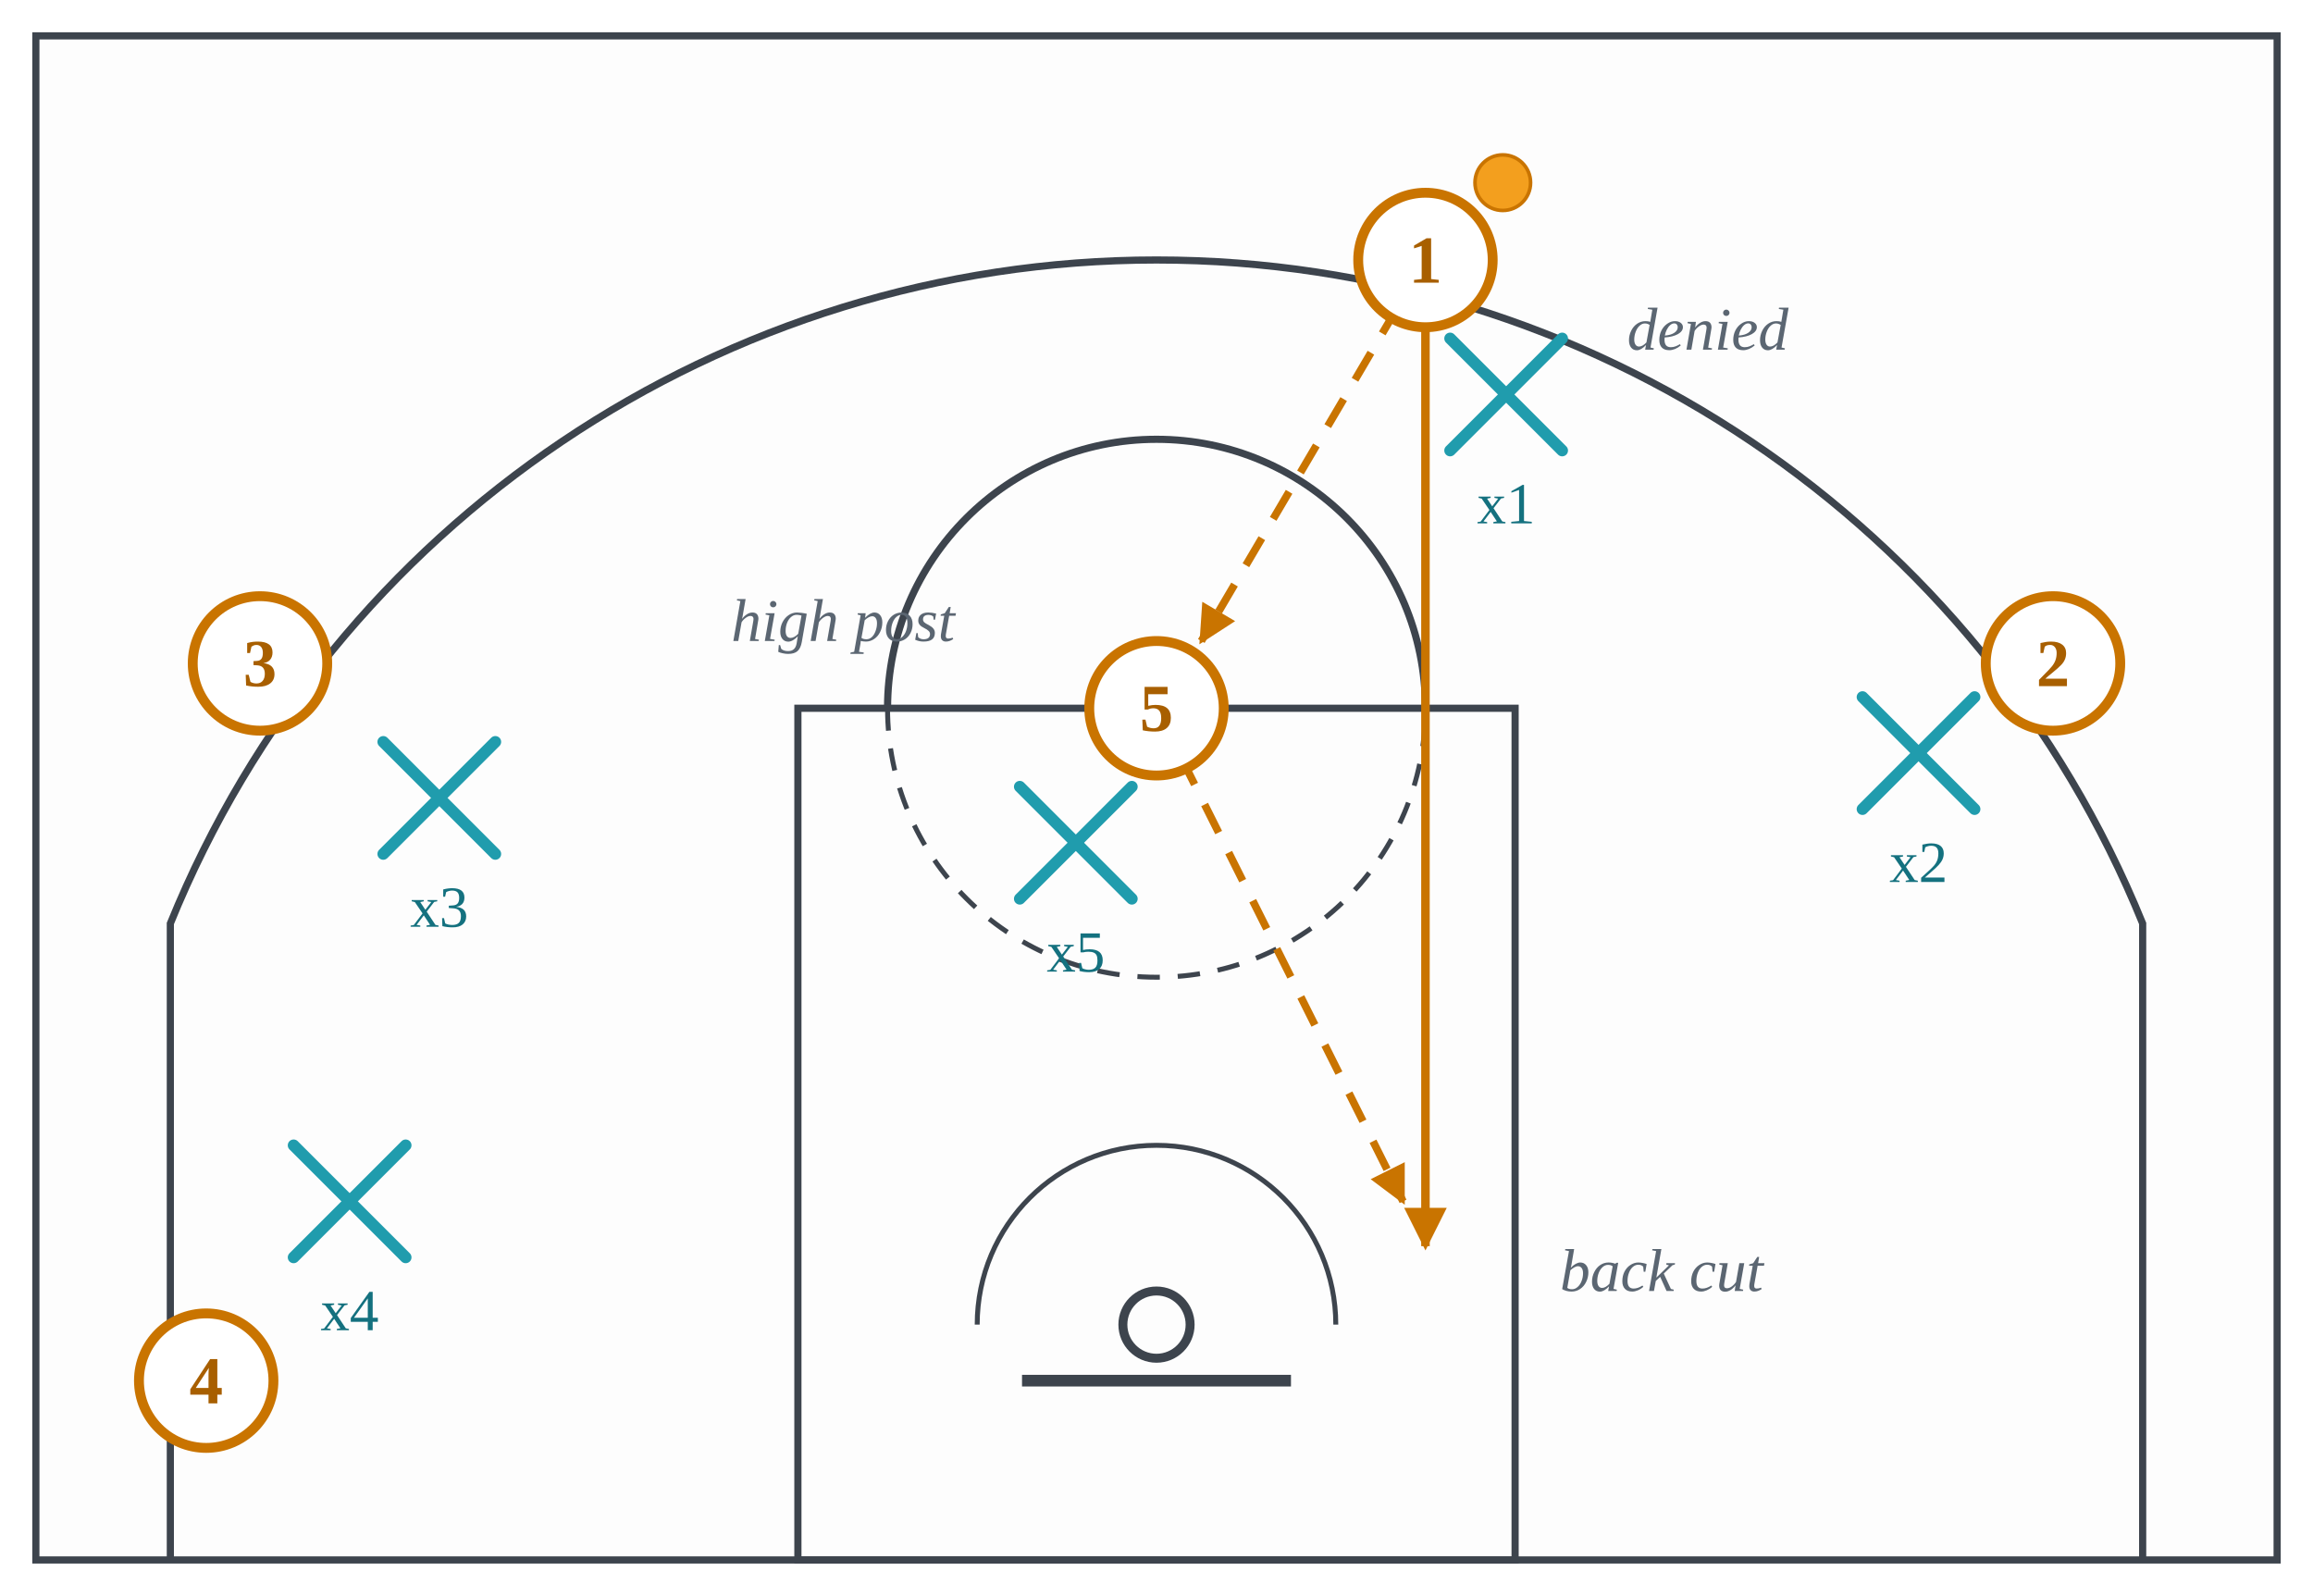
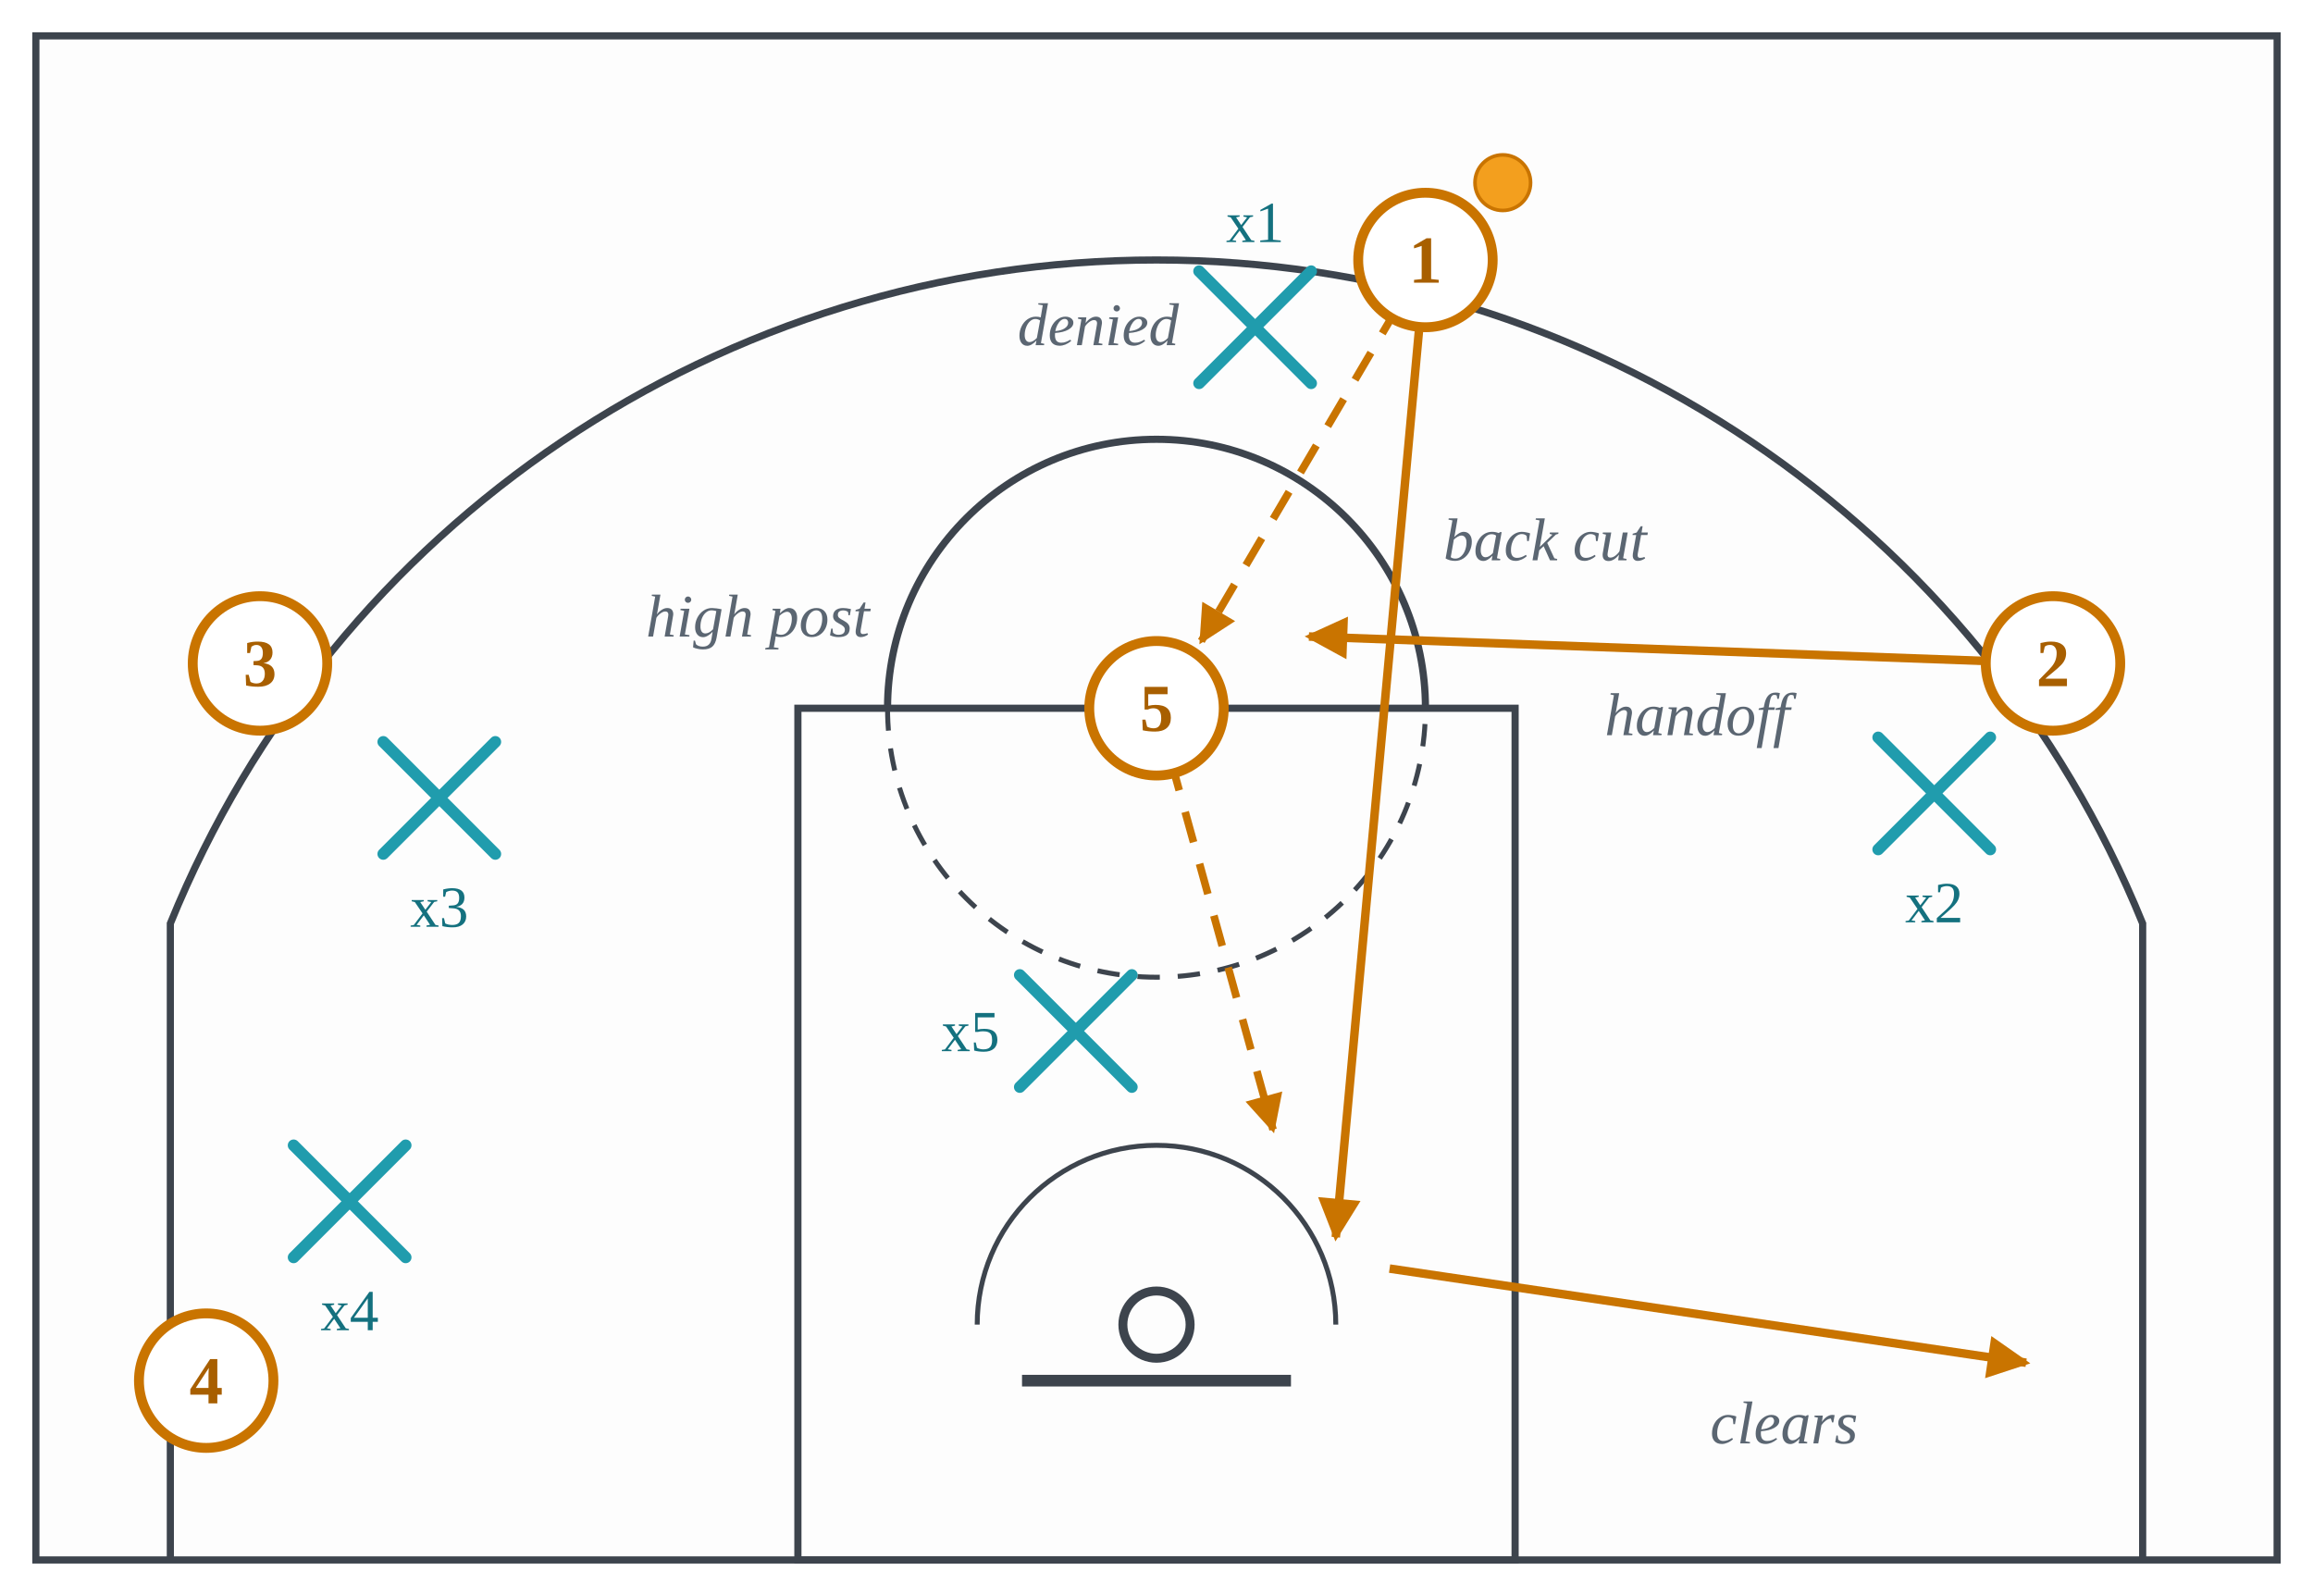
- <svg xmlns="http://www.w3.org/2000/svg" viewBox="0 0 516.0 356.0" width="516.0" role="img" aria-label="A 5-out floor with the big at the high post. The ball goes from the top to the big at the free-throw line. The passer's defender denies the return, so the passer back cuts to the rim and the high post can drop it to him. If the back cut is covered, the passer clears to the corner and the next guard cuts off the high post for a handoff. The other three are spaced at the wings and the far corner." class="hd-court-svg">
+ <svg xmlns="http://www.w3.org/2000/svg" viewBox="0 0 516.0 356.0" width="516.0" role="img" aria-label="A 5-out floor with the big, 5, at the high post, labeled high post. 1 has the ball above the right elbow, outside the arc; 2 is at the right wing, 3 at the left wing and 4 in the left corner, each with his defender, and the right corner is empty. A dashed pass goes from 1 to 5. 1's defender, x1, has stepped to his left, onto the high side of the passing lane from 5 back to him, labeled denied. 1 back cuts behind him, straight down the other side to the rim, labeled back cut, and a dashed pass from 5 drops toward the end of that cut; x5 is in the lane below 5. From the end of the back cut, a second arrow takes 1 out along the baseline to the empty right corner, labeled clears. 2 cuts from the right wing across toward 5 at the high post, labeled handoff." class="hd-court-svg">
  <defs>
    <marker id="hd-arrow-o" viewBox="0 0 10 10" refX="9" refY="5" markerWidth="5" markerHeight="5" orient="auto-start-reverse">
      <path d="M 0 0 L 10 5 L 0 10 z" fill="var(--hd-offense, #C97400)" />
    </marker>
    <marker id="hd-arrow-d" viewBox="0 0 10 10" refX="9" refY="5" markerWidth="5" markerHeight="5" orient="auto-start-reverse">
      <path d="M 0 0 L 10 5 L 0 10 z" fill="var(--hd-defense, #209CAD)" />
    </marker>
  </defs>
  <rect x="8.0" y="8.0" width="500.0" height="340.0" fill="var(--court-floor, #fdfdfd)" stroke="var(--court-line, #3d444d)" stroke-width="1.6" />
  <path d="M 38.0 348.0 L 38.0 206.02 A 237.5 237.5 0 0 1 478.0 206.02 L 478.0 348.0" stroke="var(--court-line, #3d444d)" fill="none" stroke-width="1.6" />
  <rect x="178.0" y="158.0" width="160.0" height="190.0" stroke="var(--court-line, #3d444d)" fill="none" stroke-width="1.6" />
  <path d="M 198.0 158.0 A 60.0 60.0 0 0 1 318.0 158.0" stroke="var(--court-line, #3d444d)" fill="none" stroke-width="1.6" />
  <path d="M 198.0 158.0 A 60.0 60.0 0 0 0 318.0 158.0" stroke="var(--court-line, #3d444d)" fill="none" stroke-width="1.1" stroke-dasharray="5 4" />
  <path d="M 218.0 295.5 A 40.0 40.0 0 0 1 298.0 295.5" stroke="var(--court-line, #3d444d)" fill="none" stroke-width="1.1" />
  <line x1="228.0" y1="308.0" x2="288.0" y2="308.0" stroke="var(--court-line, #3d444d)" stroke-width="2.6" />
  <circle cx="258.0" cy="295.5" r="7.5" stroke="var(--court-line, #3d444d)" fill="none" stroke-width="2" />
  <line x1="318.0" y1="58.0" x2="268.0" y2="143.0" stroke="var(--hd-offense, #C97400)" fill="none" marker-end="url(#hd-arrow-o)" stroke-width="1.7" stroke-dasharray="7 5" />
-   <line x1="318.0" y1="58.0" x2="318.0" y2="278.0" stroke="var(--hd-offense, #C97400)" fill="none" marker-end="url(#hd-arrow-o)" stroke-width="1.9" />
-   <line x1="258.0" y1="158.0" x2="313.0" y2="268.0" stroke="var(--hd-offense, #C97400)" fill="none" marker-end="url(#hd-arrow-o)" stroke-width="1.7" stroke-dasharray="7 5" />
+   <line x1="318.0" y1="58.0" x2="298.0" y2="276.0" stroke="var(--hd-offense, #C97400)" fill="none" marker-end="url(#hd-arrow-o)" stroke-width="1.9" />
+   <line x1="258.0" y1="158.0" x2="284.0" y2="252.0" stroke="var(--hd-offense, #C97400)" fill="none" marker-end="url(#hd-arrow-o)" stroke-width="1.7" stroke-dasharray="7 5" />
+   <line x1="310.0" y1="283.0" x2="452.0" y2="304.0" stroke="var(--hd-offense, #C97400)" fill="none" marker-end="url(#hd-arrow-o)" stroke-width="1.9" />
+   <line x1="458.0" y1="148.0" x2="292.0" y2="142.0" stroke="var(--hd-offense, #C97400)" fill="none" marker-end="url(#hd-arrow-o)" stroke-width="1.9" />
  <circle cx="318.0" cy="58.0" r="15.0" fill="var(--court-floor, #fff)" stroke="var(--hd-offense, #C97400)" stroke-width="2.2" />
  <text x="318.0" y="58.0" text-anchor="middle" dominant-baseline="central" font-size="15.0" font-weight="600" fill="var(--hd-offense-ink, #A85F00)">1</text>
  <circle cx="335.25" cy="40.75" r="6.2" fill="#F39F1E" stroke="var(--hd-offense, #C97400)" stroke-width="0.8" />
  <circle cx="258.0" cy="158.0" r="15.0" fill="var(--court-floor, #fff)" stroke="var(--hd-offense, #C97400)" stroke-width="2.2" />
  <text x="258.0" y="158.0" text-anchor="middle" dominant-baseline="central" font-size="15.0" font-weight="600" fill="var(--hd-offense-ink, #A85F00)">5</text>
  <circle cx="458.0" cy="148.0" r="15.0" fill="var(--court-floor, #fff)" stroke="var(--hd-offense, #C97400)" stroke-width="2.2" />
  <text x="458.0" y="148.0" text-anchor="middle" dominant-baseline="central" font-size="15.0" font-weight="600" fill="var(--hd-offense-ink, #A85F00)">2</text>
  <circle cx="58.0" cy="148.0" r="15.0" fill="var(--court-floor, #fff)" stroke="var(--hd-offense, #C97400)" stroke-width="2.2" />
  <text x="58.0" y="148.0" text-anchor="middle" dominant-baseline="central" font-size="15.0" font-weight="600" fill="var(--hd-offense-ink, #A85F00)">3</text>
  <circle cx="46.0" cy="308.0" r="15.0" fill="var(--court-floor, #fff)" stroke="var(--hd-offense, #C97400)" stroke-width="2.2" />
  <text x="46.0" y="308.0" text-anchor="middle" dominant-baseline="central" font-size="15.0" font-weight="600" fill="var(--hd-offense-ink, #A85F00)">4</text>
-   <line x1="323.5" y1="75.5" x2="348.5" y2="100.5" stroke="var(--hd-defense, #209CAD)" stroke-width="2.6" stroke-linecap="round" />
-   <line x1="323.5" y1="100.5" x2="348.5" y2="75.5" stroke="var(--hd-defense, #209CAD)" stroke-width="2.6" stroke-linecap="round" />
-   <text x="336.0" y="116.75" text-anchor="middle" font-size="13.0" fill="var(--hd-defense-ink, #14717F)">x1</text>
-   <line x1="227.5" y1="175.5" x2="252.5" y2="200.5" stroke="var(--hd-defense, #209CAD)" stroke-width="2.6" stroke-linecap="round" />
-   <line x1="227.5" y1="200.5" x2="252.5" y2="175.5" stroke="var(--hd-defense, #209CAD)" stroke-width="2.6" stroke-linecap="round" />
-   <text x="240.0" y="216.75" text-anchor="middle" font-size="13.0" fill="var(--hd-defense-ink, #14717F)">x5</text>
-   <line x1="415.5" y1="155.5" x2="440.5" y2="180.5" stroke="var(--hd-defense, #209CAD)" stroke-width="2.6" stroke-linecap="round" />
-   <line x1="415.5" y1="180.5" x2="440.5" y2="155.5" stroke="var(--hd-defense, #209CAD)" stroke-width="2.6" stroke-linecap="round" />
-   <text x="428.0" y="196.75" text-anchor="middle" font-size="13.0" fill="var(--hd-defense-ink, #14717F)">x2</text>
+   <line x1="267.5" y1="60.5" x2="292.5" y2="85.5" stroke="var(--hd-defense, #209CAD)" stroke-width="2.6" stroke-linecap="round" />
+   <line x1="267.5" y1="85.5" x2="292.5" y2="60.5" stroke="var(--hd-defense, #209CAD)" stroke-width="2.6" stroke-linecap="round" />
+   <text x="280.0" y="54.0" text-anchor="middle" font-size="13.0" fill="var(--hd-defense-ink, #14717F)">x1</text>
+   <line x1="227.5" y1="217.5" x2="252.5" y2="242.5" stroke="var(--hd-defense, #209CAD)" stroke-width="2.6" stroke-linecap="round" />
+   <line x1="227.5" y1="242.5" x2="252.5" y2="217.5" stroke="var(--hd-defense, #209CAD)" stroke-width="2.6" stroke-linecap="round" />
+   <text x="223.0" y="234.5" text-anchor="end" font-size="13.0" fill="var(--hd-defense-ink, #14717F)">x5</text>
+   <line x1="419.0" y1="164.5" x2="444.0" y2="189.5" stroke="var(--hd-defense, #209CAD)" stroke-width="2.6" stroke-linecap="round" />
+   <line x1="419.0" y1="189.5" x2="444.0" y2="164.5" stroke="var(--hd-defense, #209CAD)" stroke-width="2.6" stroke-linecap="round" />
+   <text x="431.5" y="205.75" text-anchor="middle" font-size="13.0" fill="var(--hd-defense-ink, #14717F)">x2</text>
  <line x1="85.5" y1="165.5" x2="110.5" y2="190.5" stroke="var(--hd-defense, #209CAD)" stroke-width="2.6" stroke-linecap="round" />
  <line x1="85.5" y1="190.5" x2="110.5" y2="165.5" stroke="var(--hd-defense, #209CAD)" stroke-width="2.6" stroke-linecap="round" />
  <text x="98.0" y="206.75" text-anchor="middle" font-size="13.0" fill="var(--hd-defense-ink, #14717F)">x3</text>
  <line x1="65.5" y1="255.5" x2="90.5" y2="280.5" stroke="var(--hd-defense, #209CAD)" stroke-width="2.6" stroke-linecap="round" />
  <line x1="65.5" y1="280.5" x2="90.5" y2="255.5" stroke="var(--hd-defense, #209CAD)" stroke-width="2.6" stroke-linecap="round" />
  <text x="78.0" y="296.75" text-anchor="middle" font-size="13.0" fill="var(--hd-defense-ink, #14717F)">x4</text>
-   <text x="363.0" y="78.0" text-anchor="start" font-size="13.5" font-style="italic" fill="var(--hd-muted, #5b6672)">denied</text>
-   <text x="348.0" y="288.0" text-anchor="start" font-size="13.5" font-style="italic" fill="var(--hd-muted, #5b6672)">back cut</text>
-   <text x="213.0" y="143.0" text-anchor="end" font-size="13.5" font-style="italic" fill="var(--hd-muted, #5b6672)">high post</text>
+   <text x="263.0" y="77.0" text-anchor="end" font-size="13.5" font-style="italic" fill="var(--hd-muted, #5b6672)">denied</text>
+   <text x="322.0" y="125.0" text-anchor="start" font-size="13.5" font-style="italic" fill="var(--hd-muted, #5b6672)">back cut</text>
+   <text x="194.0" y="142.0" text-anchor="end" font-size="13.5" font-style="italic" fill="var(--hd-muted, #5b6672)">high post</text>
+   <text x="398.0" y="322.0" text-anchor="middle" font-size="13.5" font-style="italic" fill="var(--hd-muted, #5b6672)">clears</text>
+   <text x="358.0" y="164.0" text-anchor="start" font-size="13.5" font-style="italic" fill="var(--hd-muted, #5b6672)">handoff</text>
</svg>
